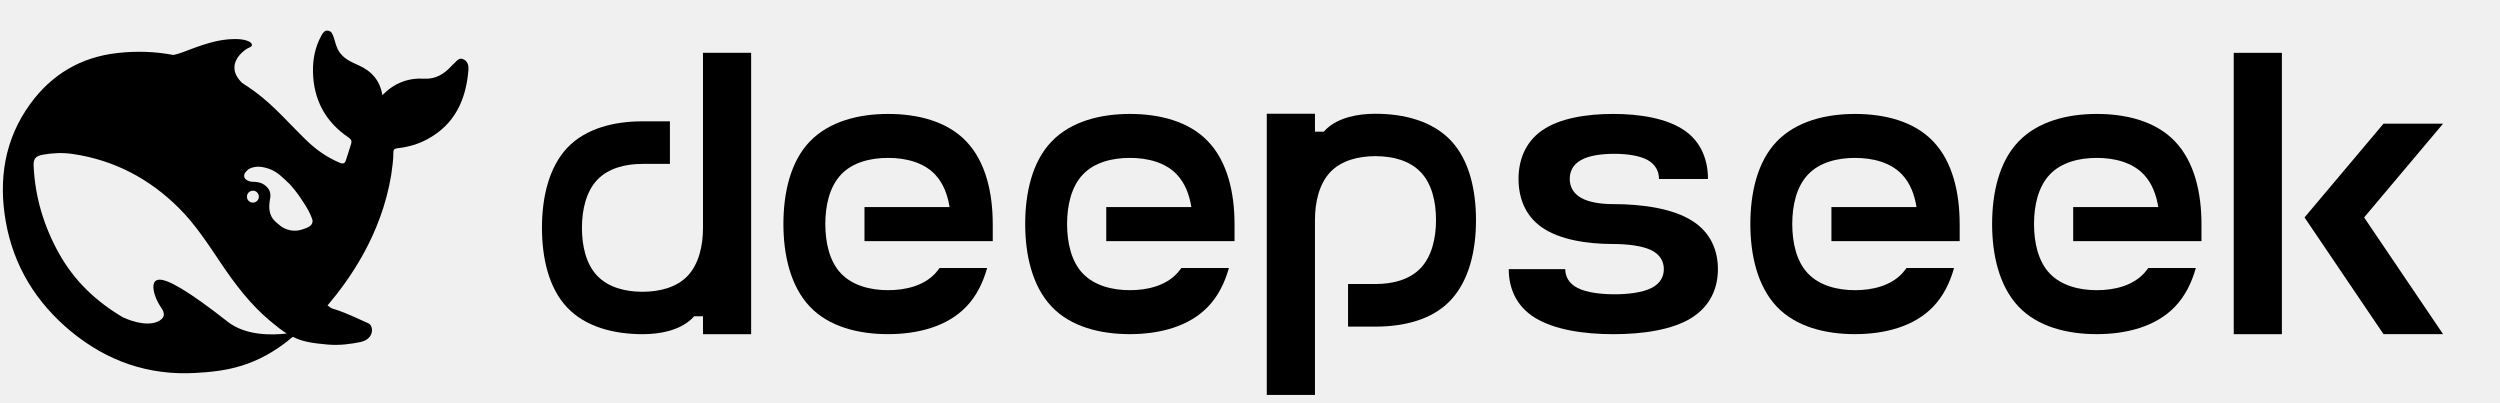
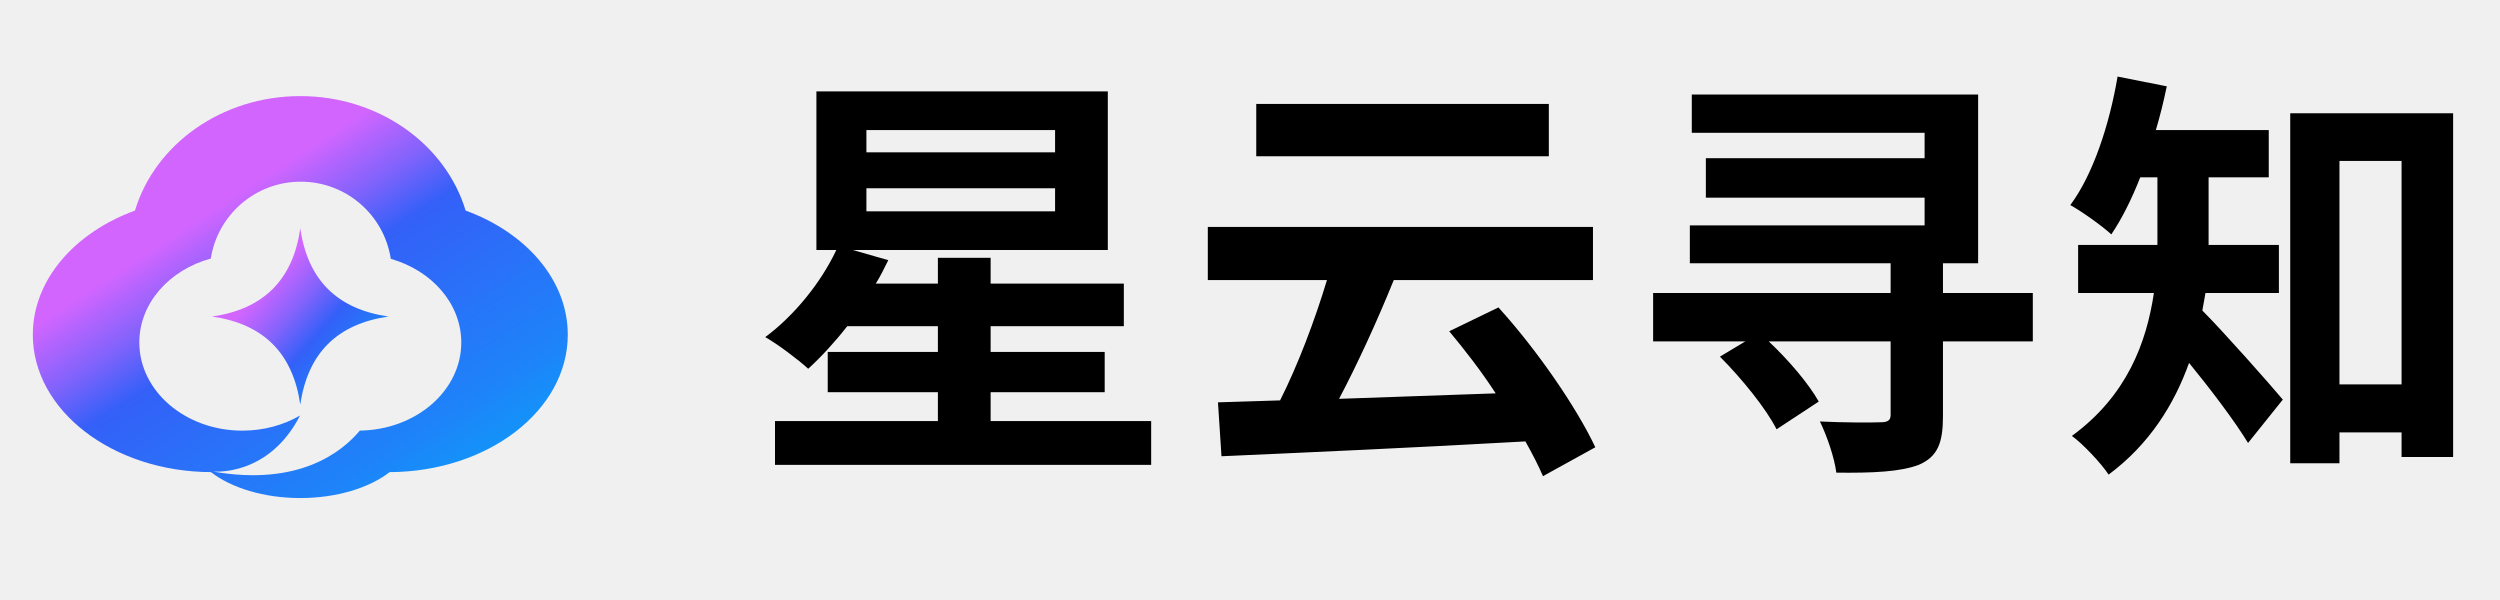
- <svg xmlns="http://www.w3.org/2000/svg" width="143" height="23" viewBox="0 0 143 23" fill="none">
-   <path d="M78.678 18.681H77.108V16.246H78.678C79.651 16.246 80.634 16.004 81.267 15.33C81.901 14.656 82.14 13.622 82.14 12.589C82.14 11.556 81.911 10.522 81.267 9.849C80.625 9.175 79.651 8.932 78.678 8.932C77.706 8.932 76.723 9.175 76.088 9.849C75.455 10.523 75.216 11.556 75.216 12.589V22.59H72.46V6.507H75.216V7.531H75.721C75.776 7.468 75.83 7.414 75.886 7.361C76.575 6.731 77.631 6.507 78.668 6.507C80.294 6.507 81.919 6.911 82.985 8.035C84.05 9.158 84.427 10.883 84.427 12.599C84.427 14.316 84.04 16.032 82.985 17.164C81.929 18.296 80.294 18.682 78.678 18.682V18.681Z" fill="currentColor" />
-   <path d="M36.749 6.94H38.319V9.375H36.749C35.775 9.375 34.793 9.618 34.159 10.291C33.526 10.965 33.287 11.999 33.287 13.032C33.287 14.065 33.517 15.099 34.159 15.773C34.802 16.446 35.775 16.689 36.749 16.689C37.722 16.689 38.705 16.446 39.339 15.773C39.972 15.099 40.211 14.065 40.211 13.032V3.022H42.965V19.115H40.211V18.091H39.706C39.65 18.153 39.596 18.208 39.54 18.261C38.851 18.89 37.795 19.115 36.758 19.115C35.132 19.115 33.507 18.711 32.442 17.588C31.377 16.465 31 14.739 31 13.023C31 11.307 31.386 9.591 32.442 8.459C33.507 7.336 35.132 6.94 36.749 6.94Z" fill="currentColor" />
-   <path d="M56.785 12.815V13.794H49.448V11.845H54.315C54.205 11.135 53.948 10.47 53.489 9.984C52.828 9.284 51.808 9.032 50.798 9.032C49.789 9.032 48.769 9.284 48.108 9.984C47.447 10.685 47.208 11.755 47.208 12.815C47.208 13.876 47.446 14.954 48.108 15.645C48.769 16.337 49.788 16.598 50.798 16.598C51.809 16.598 52.828 16.346 53.489 15.645C53.58 15.546 53.663 15.438 53.746 15.331H56.464C56.226 16.175 55.849 16.939 55.28 17.532C54.178 18.691 52.479 19.113 50.798 19.113C49.117 19.113 47.419 18.7 46.317 17.532C45.215 16.364 44.811 14.585 44.811 12.815C44.811 11.045 45.206 9.257 46.317 8.098C47.428 6.939 49.117 6.517 50.798 6.517C52.479 6.517 54.178 6.93 55.28 8.098C56.39 9.266 56.785 11.045 56.785 12.815V12.815Z" fill="currentColor" />
-   <path d="M70.615 12.815V13.794H63.278V11.845H68.145C68.034 11.135 67.778 10.47 67.318 9.984C66.657 9.284 65.638 9.032 64.628 9.032C63.618 9.032 62.598 9.284 61.937 9.984C61.276 10.685 61.037 11.755 61.037 12.815C61.037 13.876 61.276 14.954 61.937 15.645C62.598 16.337 63.618 16.598 64.628 16.598C65.638 16.598 66.657 16.346 67.318 15.645C67.41 15.546 67.493 15.438 67.575 15.331H70.294C70.055 16.175 69.678 16.939 69.109 17.532C68.007 18.691 66.308 19.113 64.628 19.113C62.948 19.113 61.248 18.7 60.147 17.532C59.045 16.364 58.641 14.585 58.641 12.815C58.641 11.045 59.036 9.257 60.147 8.098C61.258 6.939 62.947 6.517 64.628 6.517C66.309 6.517 68.007 6.93 69.109 8.098C70.22 9.266 70.615 11.045 70.615 12.815V12.815Z" fill="currentColor" />
-   <path d="M92.278 19.115C93.959 19.115 95.657 18.872 96.759 18.18C97.861 17.489 98.265 16.437 98.265 15.395C98.265 14.353 97.87 13.292 96.759 12.609C95.657 11.927 93.958 11.675 92.278 11.675C91.561 11.675 90.9 11.576 90.432 11.315C89.964 11.045 89.789 10.641 89.789 10.237C89.789 9.832 89.955 9.419 90.432 9.158C90.9 8.889 91.626 8.799 92.342 8.799C93.058 8.799 93.783 8.898 94.253 9.158C94.721 9.428 94.895 9.832 94.895 10.237H97.696C97.696 9.194 97.338 8.134 96.338 7.451C95.337 6.769 93.803 6.517 92.279 6.517C90.754 6.517 89.221 6.759 88.22 7.451C87.219 8.143 86.86 9.194 86.86 10.237C86.86 11.28 87.218 12.339 88.22 13.022C89.221 13.705 90.754 13.957 92.279 13.957C93.068 13.957 93.941 14.056 94.464 14.316C94.988 14.577 95.171 14.99 95.171 15.395C95.171 15.799 94.988 16.212 94.464 16.473C93.941 16.734 93.142 16.833 92.352 16.833C91.563 16.833 90.754 16.734 90.24 16.473C89.726 16.213 89.532 15.799 89.532 15.395H86.3C86.3 16.438 86.694 17.497 87.806 18.18C88.917 18.863 90.598 19.115 92.279 19.115H92.278Z" fill="currentColor" />
-   <path d="M112.094 12.815V13.794H104.757V11.845H109.624C109.514 11.135 109.257 10.47 108.798 9.984C108.136 9.284 107.117 9.032 106.106 9.032C105.095 9.032 104.077 9.284 103.416 9.984C102.755 10.685 102.517 11.755 102.517 12.815C102.517 13.876 102.755 14.954 103.416 15.645C104.077 16.337 105.097 16.598 106.106 16.598C107.116 16.598 108.136 16.346 108.798 15.645C108.889 15.546 108.972 15.438 109.054 15.331H111.772C111.533 16.175 111.157 16.939 110.588 17.532C109.486 18.691 107.787 19.113 106.106 19.113C104.425 19.113 102.727 18.7 101.625 17.532C100.524 16.364 100.12 14.585 100.12 12.815C100.12 11.045 100.515 9.257 101.625 8.098C102.737 6.939 104.427 6.517 106.106 6.517C107.786 6.517 109.486 6.93 110.588 8.098C111.699 9.266 112.093 11.045 112.093 12.815L112.094 12.815Z" fill="currentColor" />
-   <path d="M125.924 12.815V13.794H118.586V11.845H123.453C123.344 11.135 123.086 10.47 122.627 9.984C121.966 9.284 120.947 9.032 119.936 9.032C118.926 9.032 117.907 9.284 117.246 9.984C116.585 10.685 116.346 11.755 116.346 12.815C116.346 13.876 116.585 14.954 117.246 15.645C117.907 16.337 118.927 16.598 119.936 16.598C120.946 16.598 121.966 16.346 122.627 15.645C122.719 15.546 122.801 15.438 122.884 15.331H125.602C125.363 16.175 124.987 16.939 124.418 17.532C123.316 18.691 121.617 19.113 119.936 19.113C118.256 19.113 116.558 18.7 115.456 17.532C114.354 16.364 113.949 14.585 113.949 12.815C113.949 11.045 114.344 9.257 115.456 8.098C116.566 6.939 118.256 6.517 119.936 6.517C121.617 6.517 123.315 6.93 124.418 8.098C125.529 9.266 125.924 11.045 125.924 12.815V12.815Z" fill="currentColor" />
-   <path d="M130.524 3.022H127.77V19.115H130.524V3.022Z" fill="currentColor" />
-   <path d="M135.227 12.437L139.744 19.114H136.337L131.819 12.437L136.337 7.073H139.744L135.227 12.437Z" fill="currentColor" />
-   <g clip-path="url(#dsh-wordmark-clip)">
-     <path d="M26.517 3.395C26.235 3.257 26.114 3.52 25.949 3.653C25.892 3.697 25.845 3.753 25.797 3.805C25.385 4.245 24.903 4.534 24.274 4.5C23.354 4.448 22.568 4.737 21.873 5.441C21.726 4.573 21.235 4.055 20.489 3.723C20.099 3.551 19.703 3.377 19.43 3.002C19.239 2.735 19.186 2.437 19.091 2.143C19.03 1.966 18.97 1.785 18.766 1.754C18.544 1.72 18.457 1.905 18.37 2.061C18.023 2.695 17.889 3.395 17.902 4.103C17.932 5.697 18.605 6.966 19.942 7.868C20.094 7.972 20.133 8.075 20.085 8.227C19.994 8.538 19.886 8.84 19.79 9.151C19.729 9.349 19.638 9.393 19.426 9.306C18.692 8.999 18.058 8.546 17.498 7.998C16.548 7.078 15.688 6.063 14.616 5.269C14.364 5.083 14.113 4.91 13.852 4.746C12.758 3.684 13.995 2.812 14.282 2.708C14.581 2.6 14.386 2.229 13.418 2.233C12.45 2.237 11.565 2.562 10.436 2.993C10.271 3.058 10.097 3.105 9.92 3.145C8.895 2.95 7.832 2.907 6.721 3.032C4.629 3.265 2.958 4.254 1.73 5.943C0.254 7.972 -0.093 10.278 0.332 12.682C0.778 15.217 2.072 17.315 4.06 18.956C6.122 20.657 8.496 21.491 11.205 21.331C12.85 21.236 14.681 21.015 16.747 19.267C17.268 19.526 17.815 19.63 18.722 19.707C19.421 19.772 20.093 19.673 20.614 19.565C21.43 19.392 21.374 18.637 21.079 18.498C18.687 17.384 19.212 17.837 18.735 17.471C19.95 16.033 21.806 13.478 22.379 9.998C22.435 9.614 22.507 9.073 22.499 8.762C22.494 8.572 22.538 8.499 22.755 8.477C23.354 8.408 23.935 8.244 24.469 7.95C26.019 7.104 26.644 5.713 26.791 4.047C26.813 3.792 26.787 3.529 26.517 3.395ZM13.014 18.395C10.696 16.572 9.572 15.973 9.108 15.998C8.674 16.024 8.752 16.521 8.848 16.845C8.948 17.165 9.078 17.385 9.26 17.666C9.386 17.851 9.473 18.127 9.134 18.335C8.388 18.797 7.09 18.18 7.029 18.149C5.518 17.259 4.256 16.085 3.365 14.479C2.506 12.934 2.007 11.275 1.924 9.505C1.903 9.078 2.029 8.927 2.454 8.849C3.014 8.746 3.591 8.724 4.151 8.806C6.517 9.152 8.53 10.209 10.219 11.885C11.182 12.839 11.911 13.979 12.662 15.093C13.461 16.276 14.32 17.403 15.414 18.327C15.801 18.651 16.109 18.897 16.404 19.078C15.514 19.178 14.03 19.199 13.014 18.396V18.395ZM14.125 11.249C14.125 11.059 14.277 10.908 14.468 10.908C14.511 10.908 14.55 10.916 14.585 10.929C14.633 10.946 14.677 10.972 14.711 11.011C14.772 11.072 14.807 11.158 14.807 11.249C14.807 11.439 14.655 11.59 14.464 11.59C14.273 11.59 14.125 11.439 14.125 11.249ZM17.576 13.019C17.355 13.11 17.133 13.187 16.92 13.196C16.59 13.213 16.23 13.079 16.035 12.915C15.731 12.661 15.514 12.518 15.423 12.073C15.384 11.884 15.406 11.59 15.44 11.421C15.518 11.059 15.432 10.826 15.176 10.614C14.968 10.441 14.703 10.394 14.412 10.394C14.303 10.394 14.203 10.346 14.129 10.308C14.008 10.247 13.908 10.096 14.003 9.91C14.034 9.85 14.181 9.703 14.216 9.677C14.611 9.453 15.066 9.526 15.488 9.695C15.878 9.854 16.174 10.148 16.599 10.562C17.033 11.063 17.111 11.201 17.358 11.577C17.554 11.871 17.732 12.173 17.854 12.518C17.927 12.734 17.832 12.911 17.576 13.019Z" fill="currentColor" />
+ <svg xmlns="http://www.w3.org/2000/svg" width="100" height="24" viewBox="0 0 100 24" fill="none">
+   <g transform="scale(0.48)">
+     <path d="M25.024 8.008C31.605 8.008 37.144 12.049 38.8 17.546C43.834 19.387 47.314 23.327 47.315 27.891C47.315 34.195 40.676 39.309 32.469 39.344C30.771 40.655 28.068 41.504 25.024 41.504C21.98 41.504 19.277 40.656 17.579 39.344C9.373 39.308 2.734 34.195 2.734 27.891C2.735 23.327 6.214 19.387 11.248 17.546C12.904 12.049 18.444 8.008 25.024 8.008ZM25.064 15.14C21.274 15.14 18.133 17.916 17.568 21.544C14.112 22.494 11.611 25.266 11.61 28.539C11.61 32.597 15.454 35.887 20.196 35.887C21.978 35.887 23.632 35.422 25.004 34.627C22.353 39.794 17.721 39.29 17.721 39.29C24.883 40.553 28.49 37.674 29.988 35.883C34.668 35.821 38.44 32.558 38.44 28.539C38.439 25.293 35.977 22.54 32.565 21.568C32.01 17.929 28.864 15.14 25.064 15.14Z" fill="url(#xyz-wordmark-cloud)" />
+     <path fill-rule="evenodd" clip-rule="evenodd" d="M22.726 24.081C23.951 22.856 24.718 21.173 25.024 19.03C25.331 21.173 26.098 22.856 27.324 24.082C28.55 25.306 30.236 26.071 32.382 26.378C30.236 26.684 28.55 27.449 27.323 28.674C26.098 29.899 25.331 31.582 25.024 33.725C24.718 31.582 23.951 29.899 22.725 28.673C21.499 27.449 19.813 26.684 17.667 26.378C19.813 26.071 21.499 25.306 22.726 24.081V24.081Z" fill="url(#xyz-wordmark-spark)" />
  </g>
+   <text x="30" y="17.5" font-size="17" font-weight="600" letter-spacing="0.5" fill="currentColor">星云寻知</text>
  <defs>
-     <clipPath id="dsh-wordmark-clip">
-       <rect width="26.634" height="19.6" fill="white" transform="translate(0.163086 1.75)" />
-     </clipPath>
+     <linearGradient id="xyz-wordmark-cloud" x1="66.612" y1="27.031" x2="39.854" y2="-14.134" gradientUnits="userSpaceOnUse">
+       <stop stop-color="#07A5F9" />
+       <stop offset="0.2" stop-color="#1E83F9" />
+       <stop offset="0.512" stop-color="#3460F8" />
+       <stop offset="0.601" stop-color="#8463FC" />
+       <stop offset="0.706" stop-color="#D365FF" />
+       <stop offset="1" stop-color="#D365FF" />
+     </linearGradient>
+     <linearGradient id="xyz-wordmark-spark" x1="38.761" y1="25.436" x2="24.083" y2="12.627" gradientUnits="userSpaceOnUse">
+       <stop stop-color="#07A5F9" />
+       <stop offset="0.392" stop-color="#3460F8" />
+       <stop offset="0.536" stop-color="#8463FC" />
+       <stop offset="0.706" stop-color="#D365FF" />
+       <stop offset="1" stop-color="#D365FF" />
+     </linearGradient>
  </defs>
</svg>
